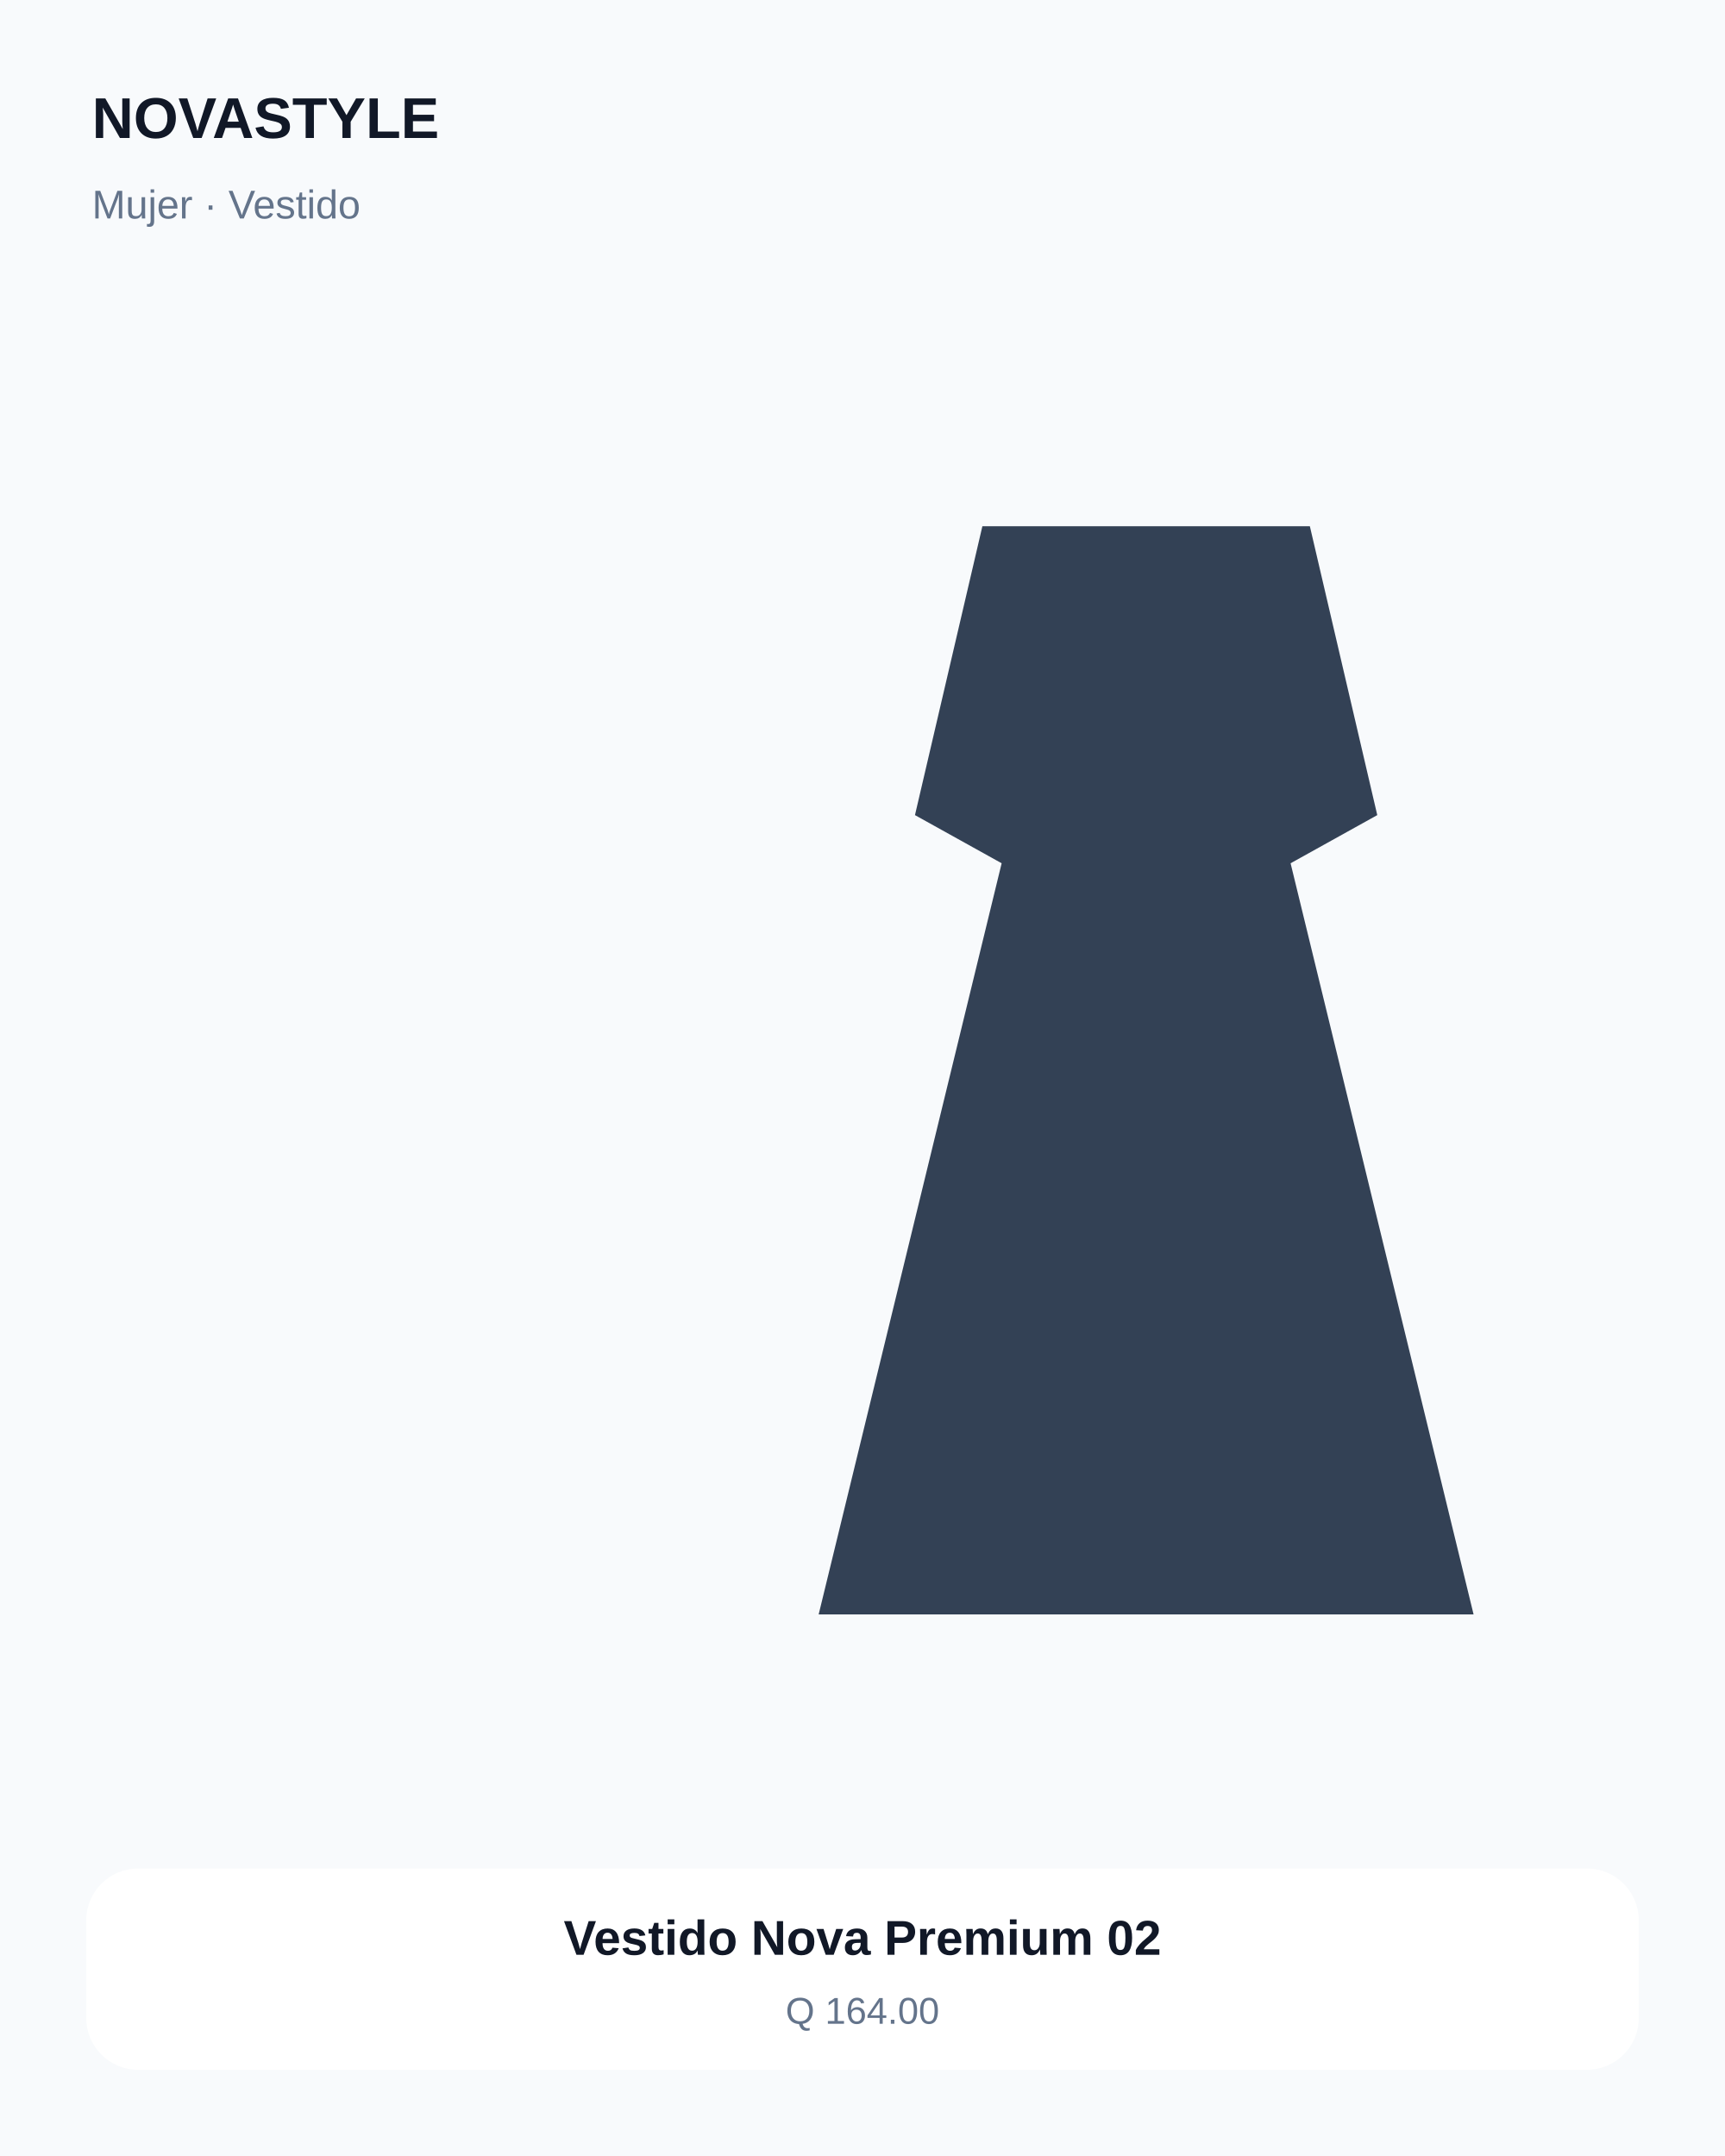
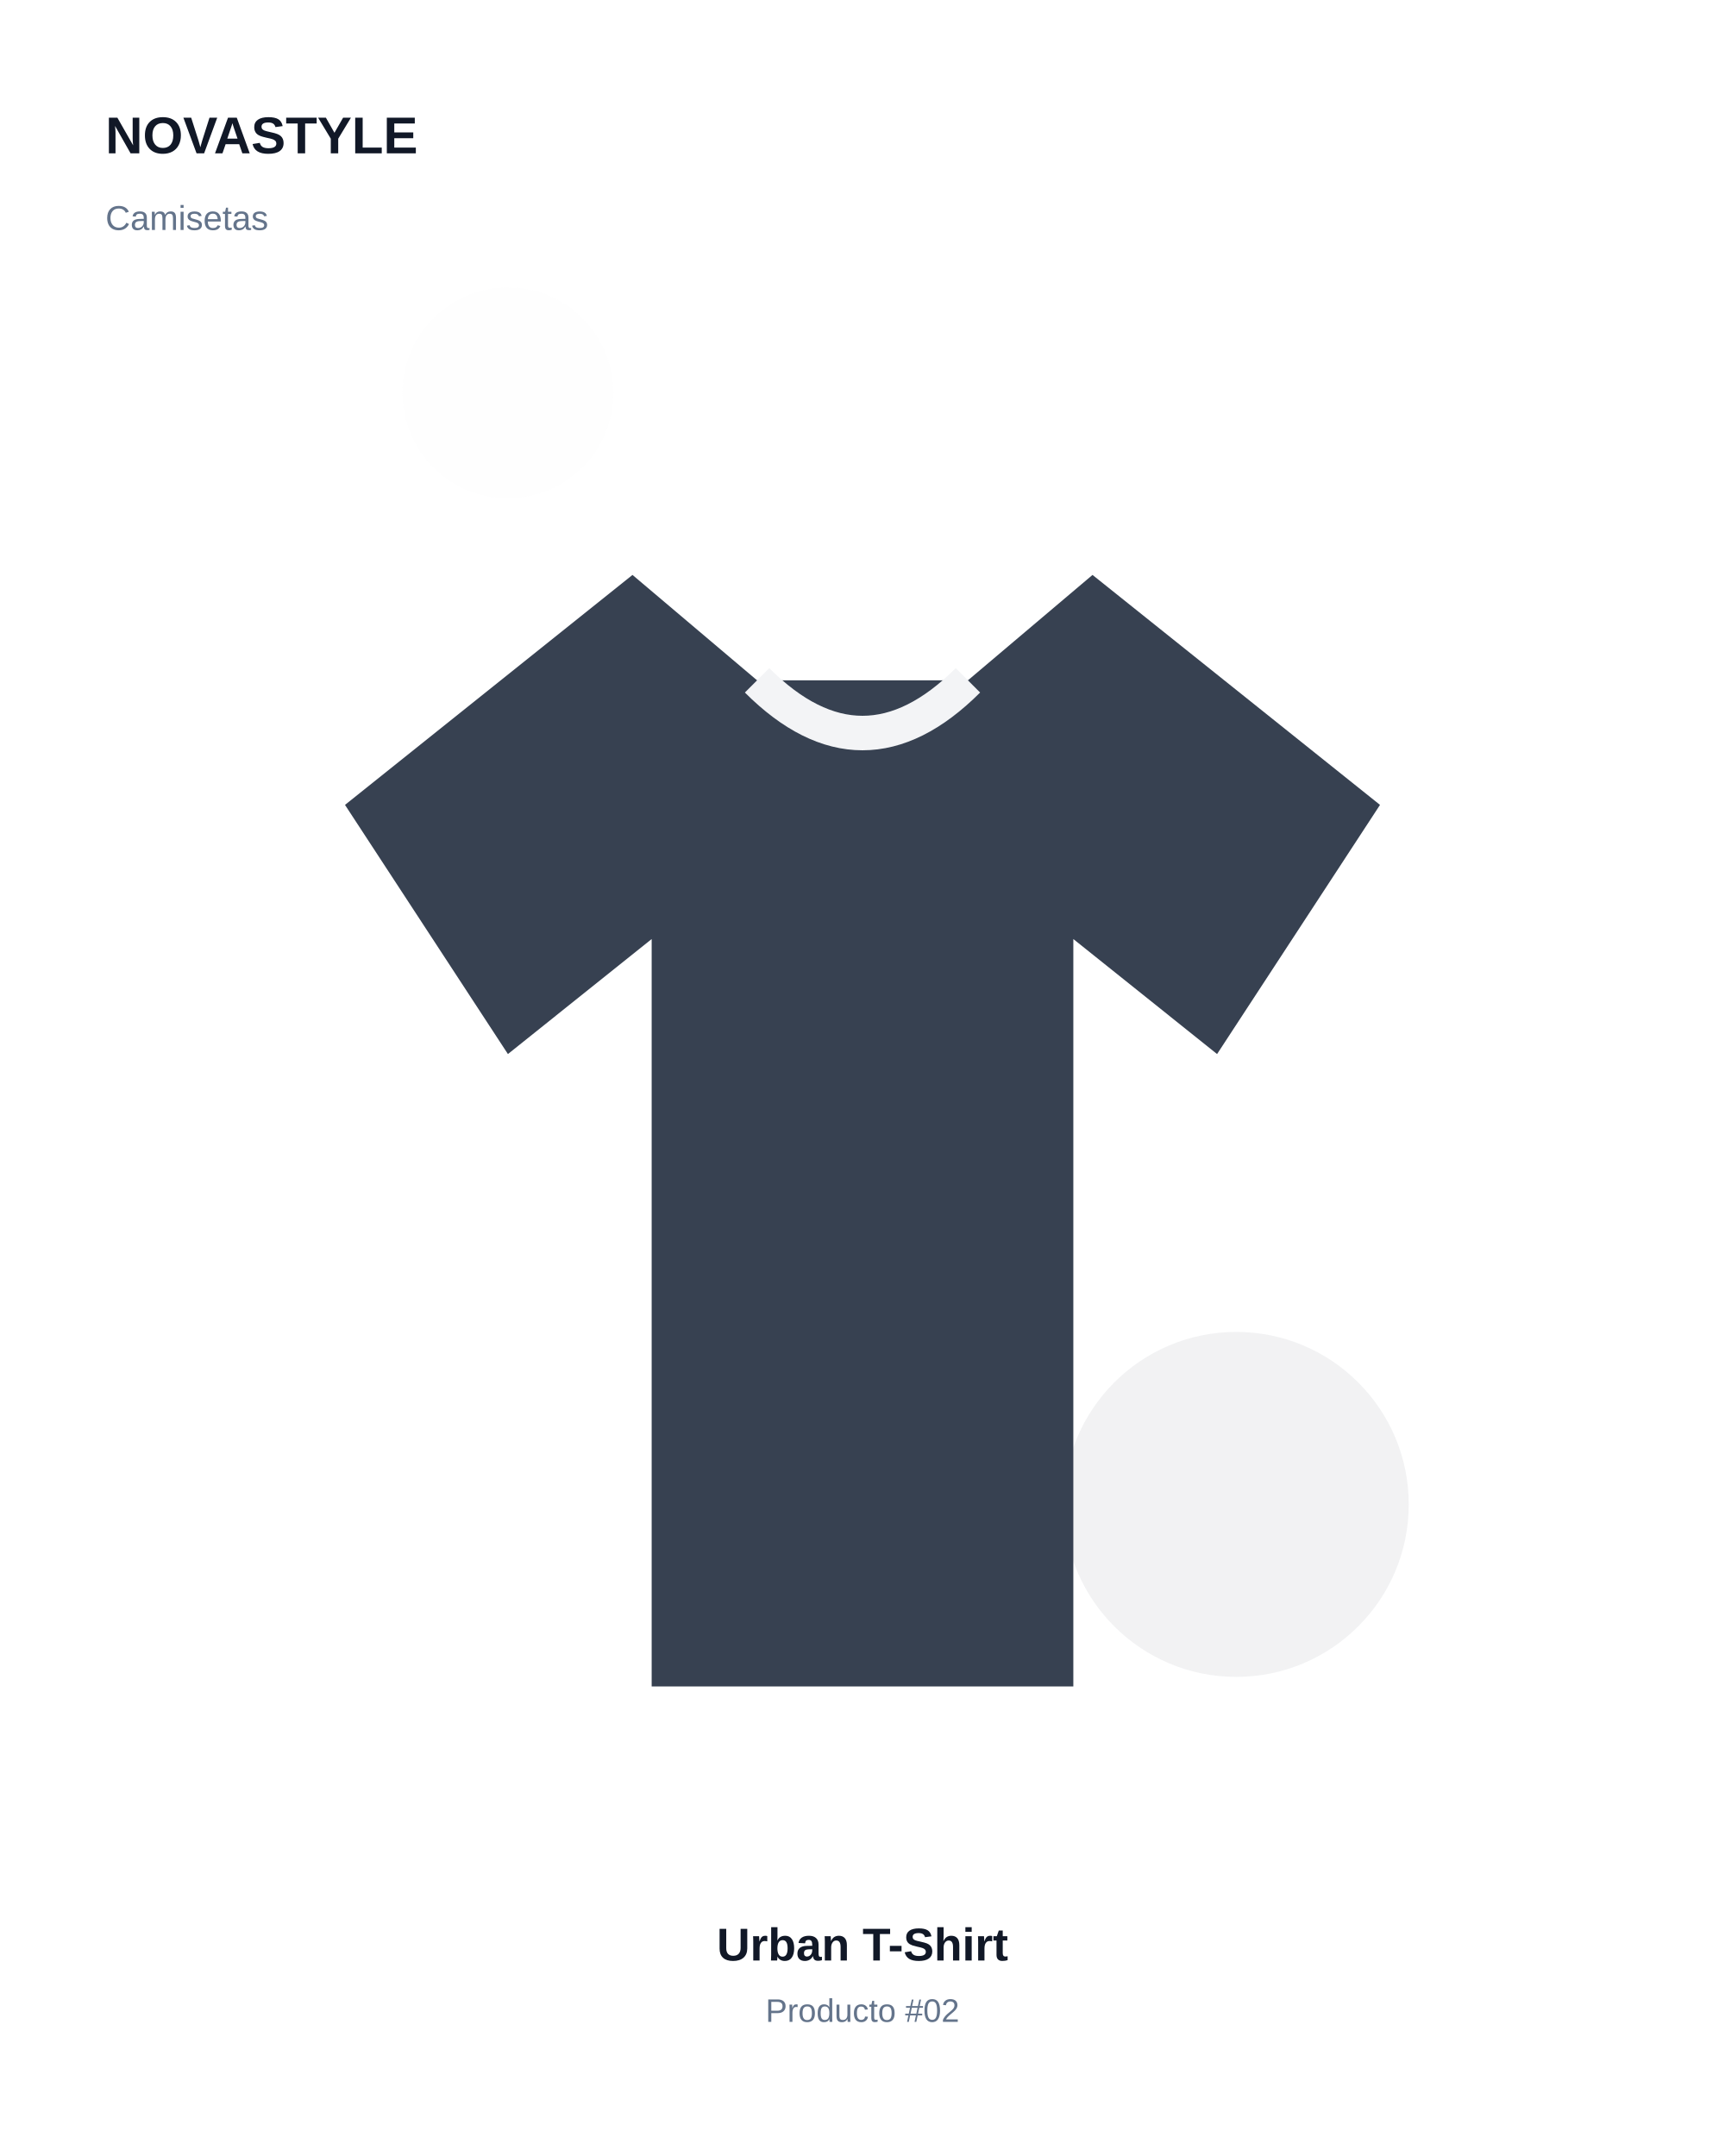
- <svg xmlns="http://www.w3.org/2000/svg" width="600" height="750" viewBox="0 0 600 750">
-   <rect width="600" height="750" fill="#f8fafc" />
-   <text x="32" y="48" font-family="Arial,sans-serif" font-size="20" font-weight="700" fill="#111827">NOVASTYLE</text>
-   <text x="32" y="76" font-family="Arial,sans-serif" font-size="14" fill="#64748b">Mujer · Vestido</text>
-   <g transform="translate(0,-95) scale(.67) translate(145,145)">
-     <path d="M365 270h170l35 150-45 25 95 390H280l95-390-45-25z" fill="#334155" />
-   </g>
-   <rect x="30" y="650" width="540" height="70" rx="18" fill="white" />
-   <text x="300" y="680" text-anchor="middle" font-family="Arial,sans-serif" font-size="17" font-weight="700" fill="#111827">Vestido Nova Premium 02</text>
-   <text x="300" y="704" text-anchor="middle" font-family="Arial,sans-serif" font-size="13" fill="#64748b">Q 164.00</text>
+ <svg xmlns="http://www.w3.org/2000/svg" width="900" height="1125" viewBox="0 0 900 1125">
+   <rect width="900" height="1125" fill="#ffffff" />
+   <circle cx="265" cy="205" r="55" fill="#f3f4f6" opacity=".10" />
+   <circle cx="645" cy="785" r="90" fill="#374151" opacity=".07" />
+   <text x="55" y="80" font-family="Arial,sans-serif" font-size="27" font-weight="700" fill="#111827">NOVASTYLE</text>
+   <text x="55" y="120" font-family="Arial,sans-serif" font-size="18" fill="#64748b">Camisetas</text>
+   <path d="M330 300l-150 120 85 130 75-60v390h220V490l75 60 85-130-150-120-65 55H395z" fill="#374151" />
+   <path d="M395 355q55 55 110 0" fill="none" stroke="#f3f4f6" stroke-width="18" />
+   <rect x="70" y="980" width="760" height="95" rx="24" fill="white" opacity=".94" />
+   <text x="450" y="1023" text-anchor="middle" font-family="Arial,sans-serif" font-size="24" font-weight="700" fill="#111827">Urban T-Shirt</text>
+   <text x="450" y="1055" text-anchor="middle" font-family="Arial,sans-serif" font-size="17" fill="#64748b">Producto #02</text>
</svg>
